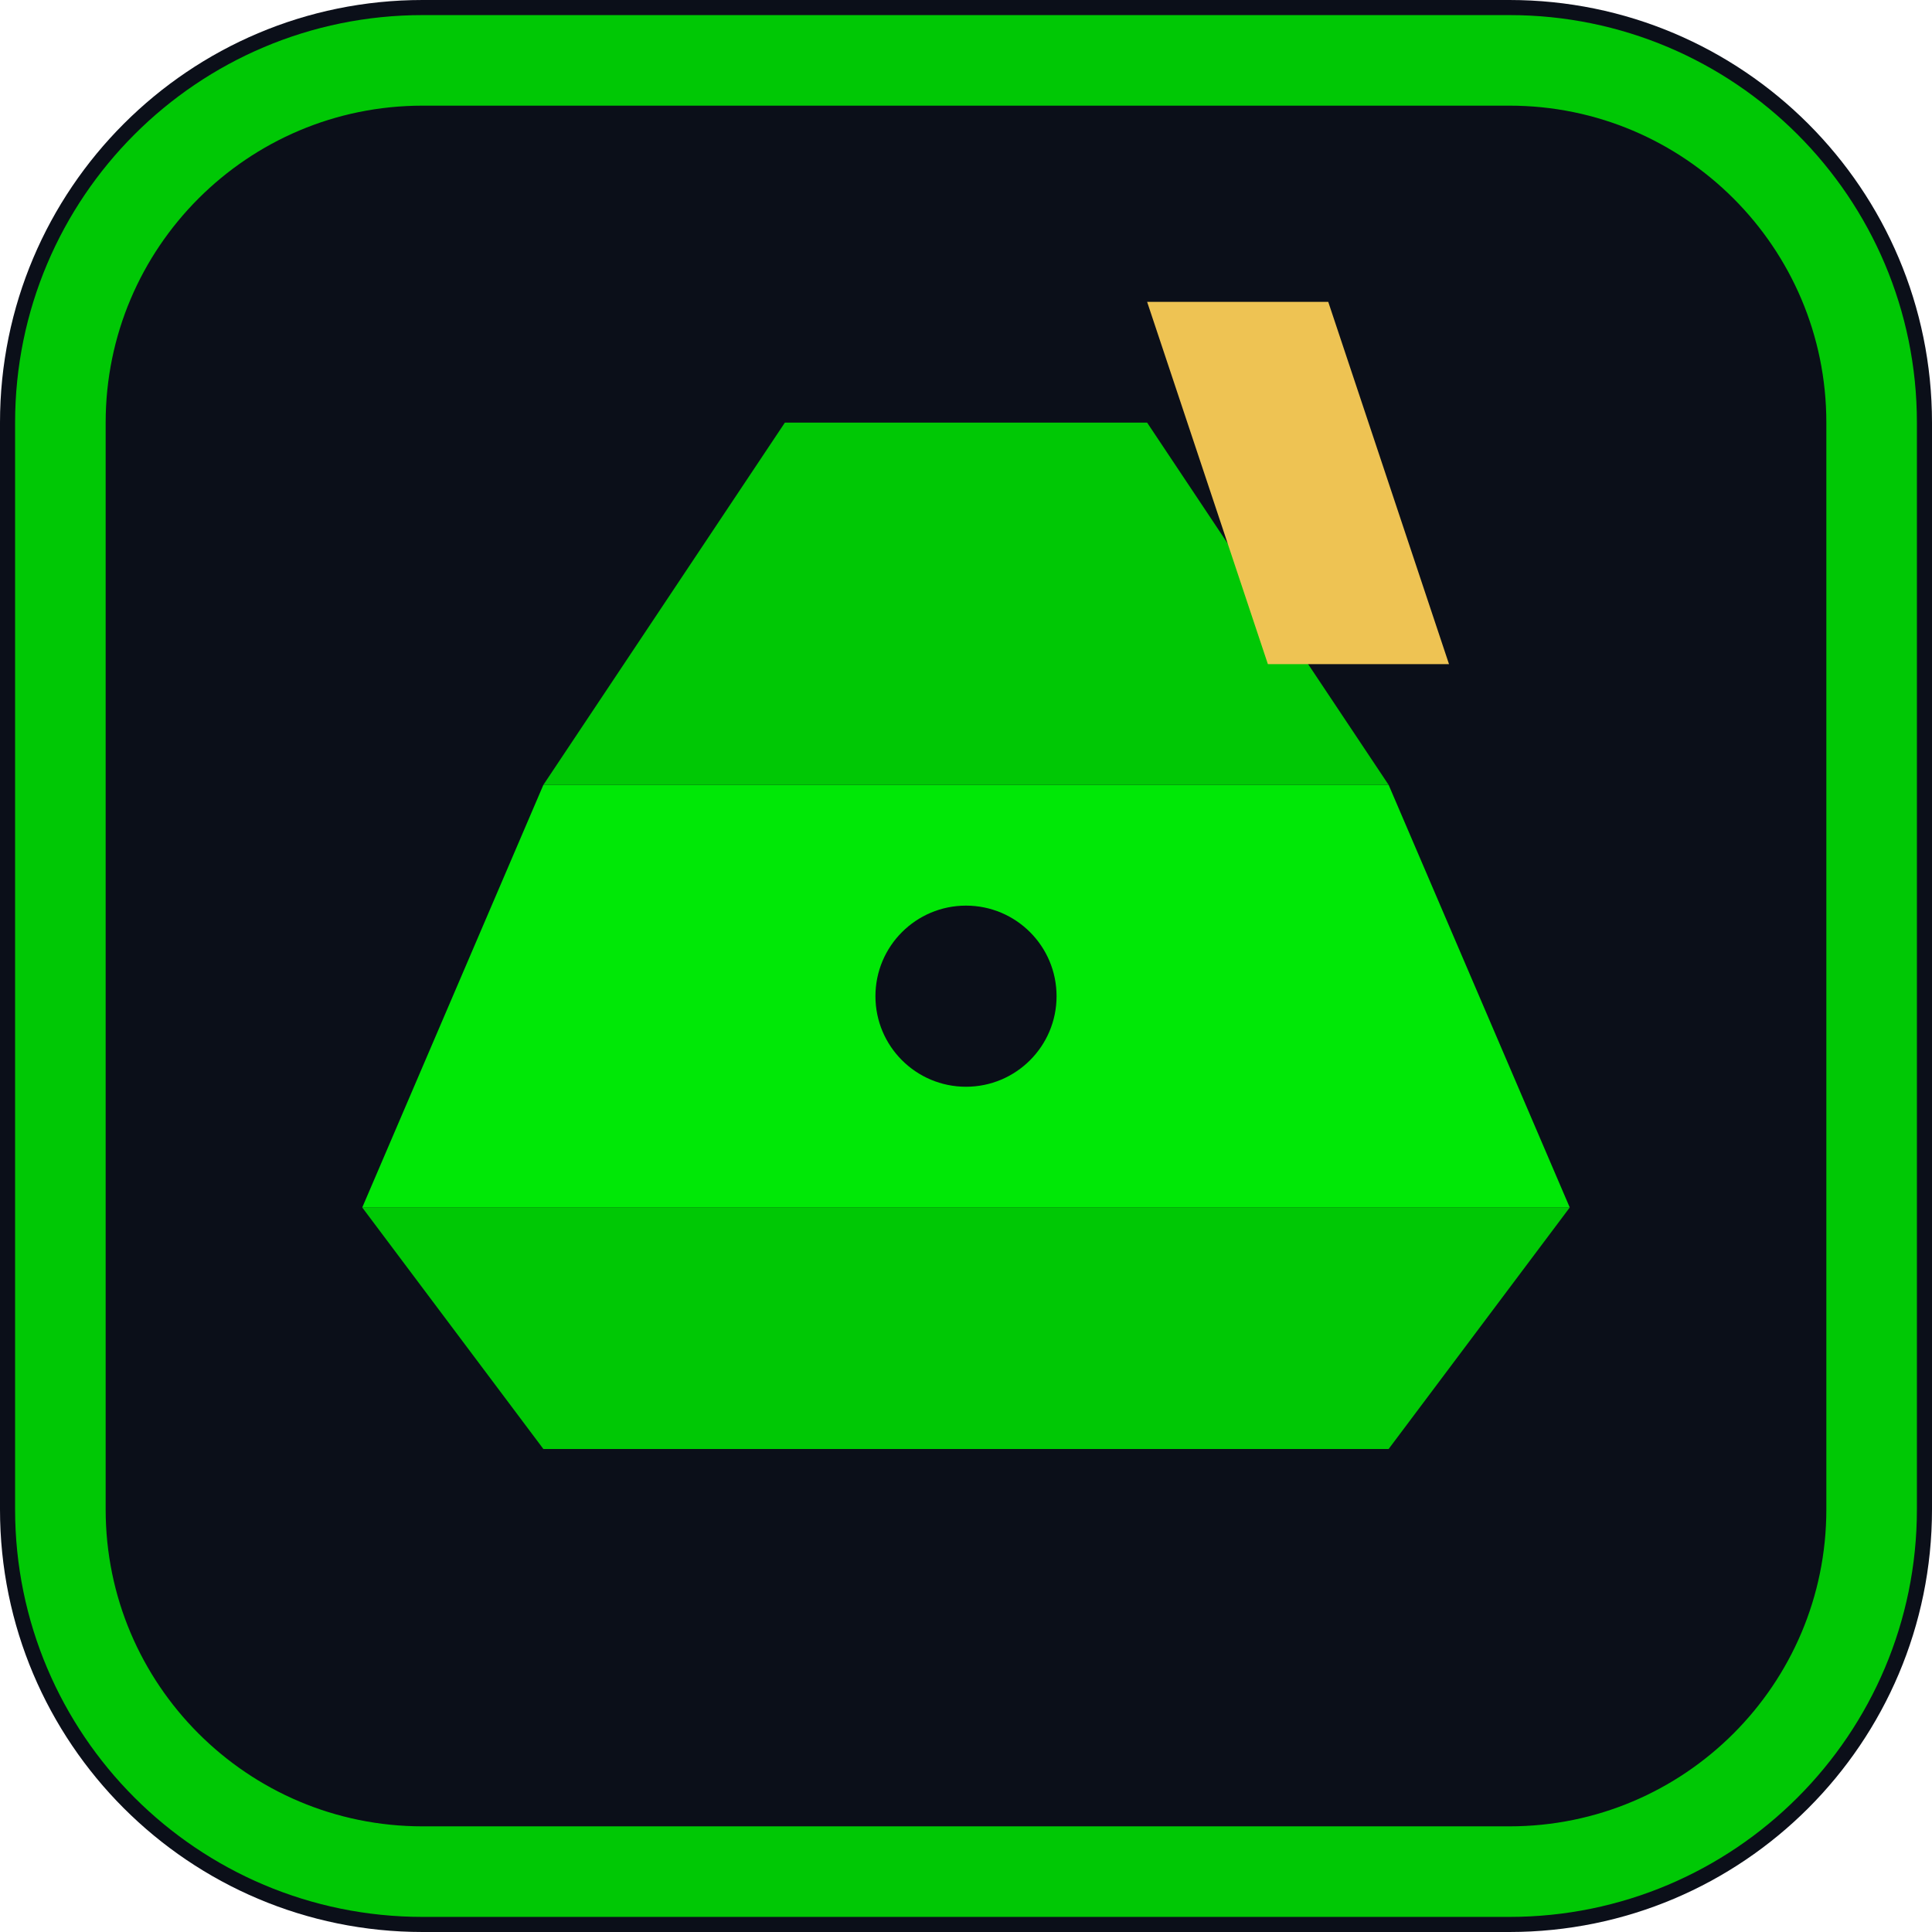
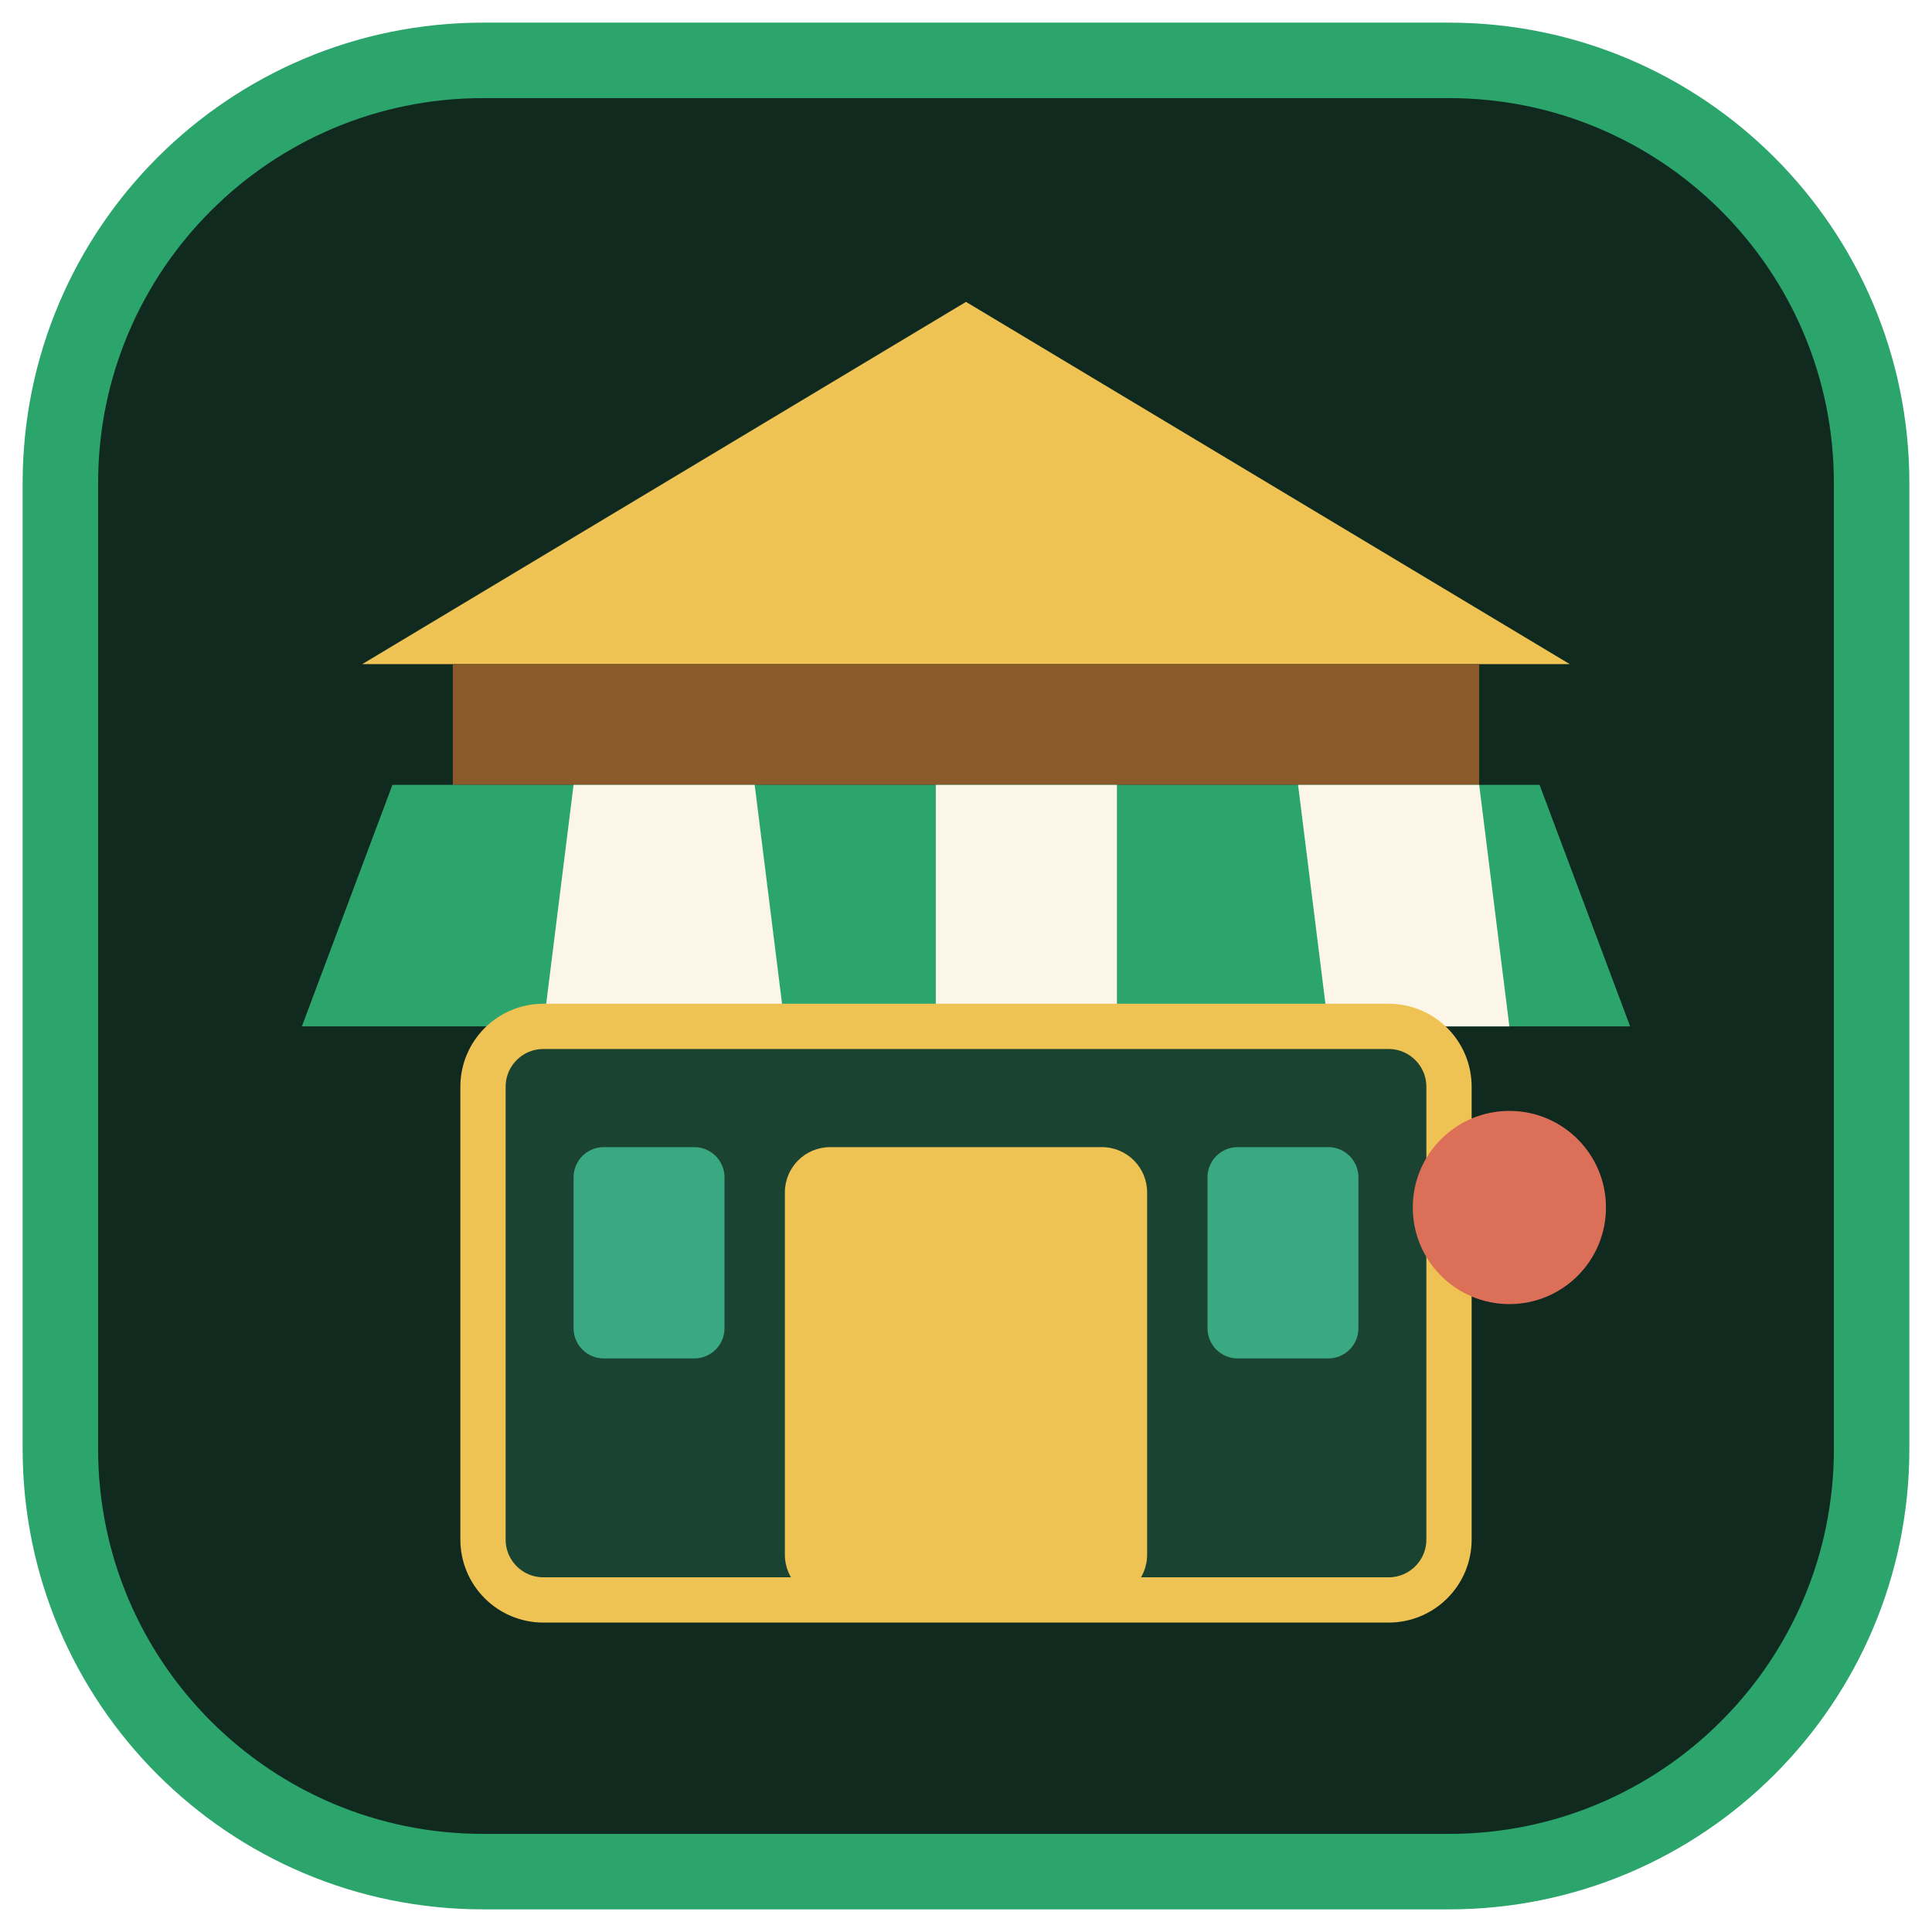
- <svg xmlns="http://www.w3.org/2000/svg" viewBox="0 0 64 64" width="64" height="64">
-   <rect width="64" height="64" rx="14" fill="#0b0f19" />
-   <rect x="2" y="2" width="60" height="60" rx="12" fill="none" stroke="#00c805" stroke-width="3" />
-   <path d="M12 40 L52 40 L46 48 L18 48 Z" fill="#00c805" />
-   <path d="M18 26 L46 26 L52 40 L12 40 Z" fill="#00e806" />
-   <path d="M26 14 L38 14 L46 26 L18 26 Z" fill="#00c805" />
-   <path d="M38 10 L44 10 L48 22 L42 22 Z" fill="#eec353" />
-   <circle cx="32" cy="33" r="3" fill="#0b0f19" />
+ <svg xmlns="http://www.w3.org/2000/svg" viewBox="0 0 64 64" width="64" height="64" fill="none">
+   <rect x="2" y="2" width="60" height="60" rx="14" fill="#102a20" stroke="#2ca56d" stroke-width="2.5" />
+   <path d="M12 22 L32 10 L52 22 Z" fill="#eec353" />
+   <rect x="15" y="22" width="34" height="4" fill="#8b5a2b" />
+   <path d="M13 26 H51 L54 34 H10 Z" fill="#2ca56d" />
+   <path d="M19 26 H25 L26 34 H18 Z" fill="#fbf6e8" />
+   <path d="M31 26 H37 L37 34 H31 Z" fill="#fbf6e8" />
+   <path d="M43 26 H49 L50 34 H44 Z" fill="#fbf6e8" />
+   <rect x="16" y="34" width="32" height="19" rx="2" fill="#1b4332" stroke="#eec353" stroke-width="1.5" />
+   <rect x="26" y="38" width="12" height="15" rx="1.5" fill="#eec353" />
+   <rect x="19" y="38" width="5" height="7" rx="1" fill="#39a883" />
+   <rect x="40" y="38" width="5" height="7" rx="1" fill="#39a883" />
+   <circle cx="50" cy="40" r="3.2" fill="#dc6f57" />
</svg>
